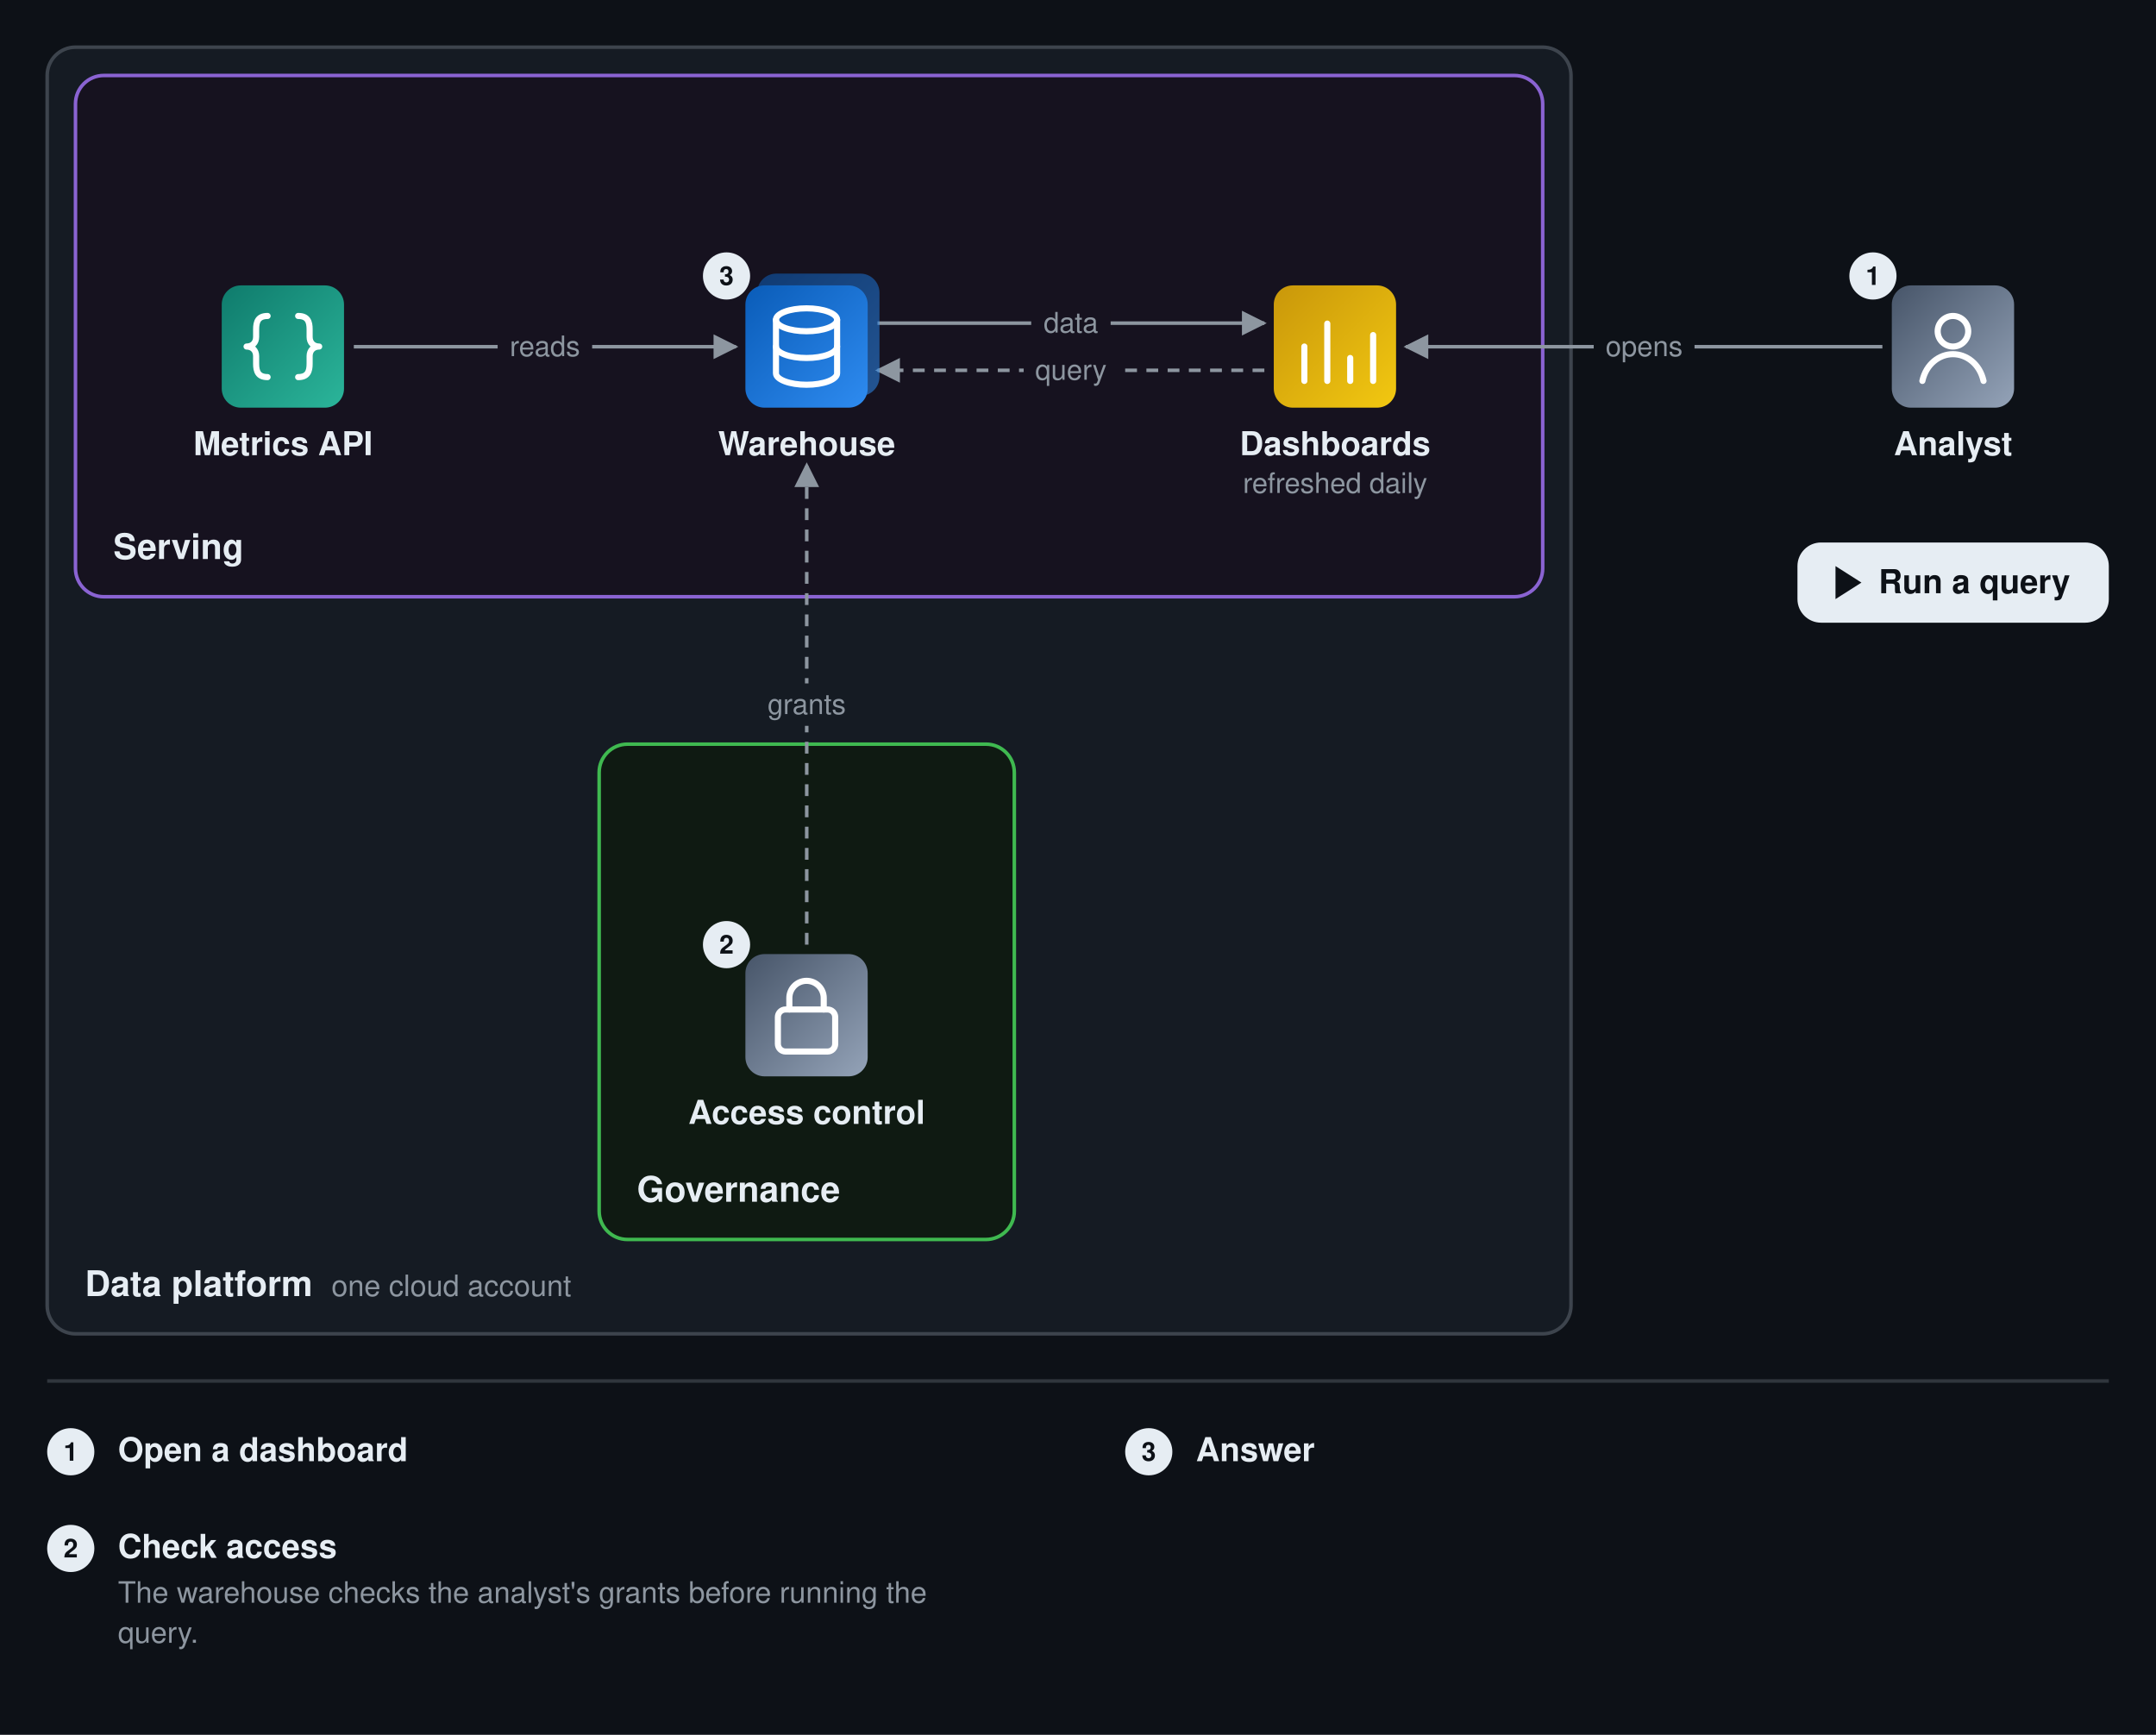
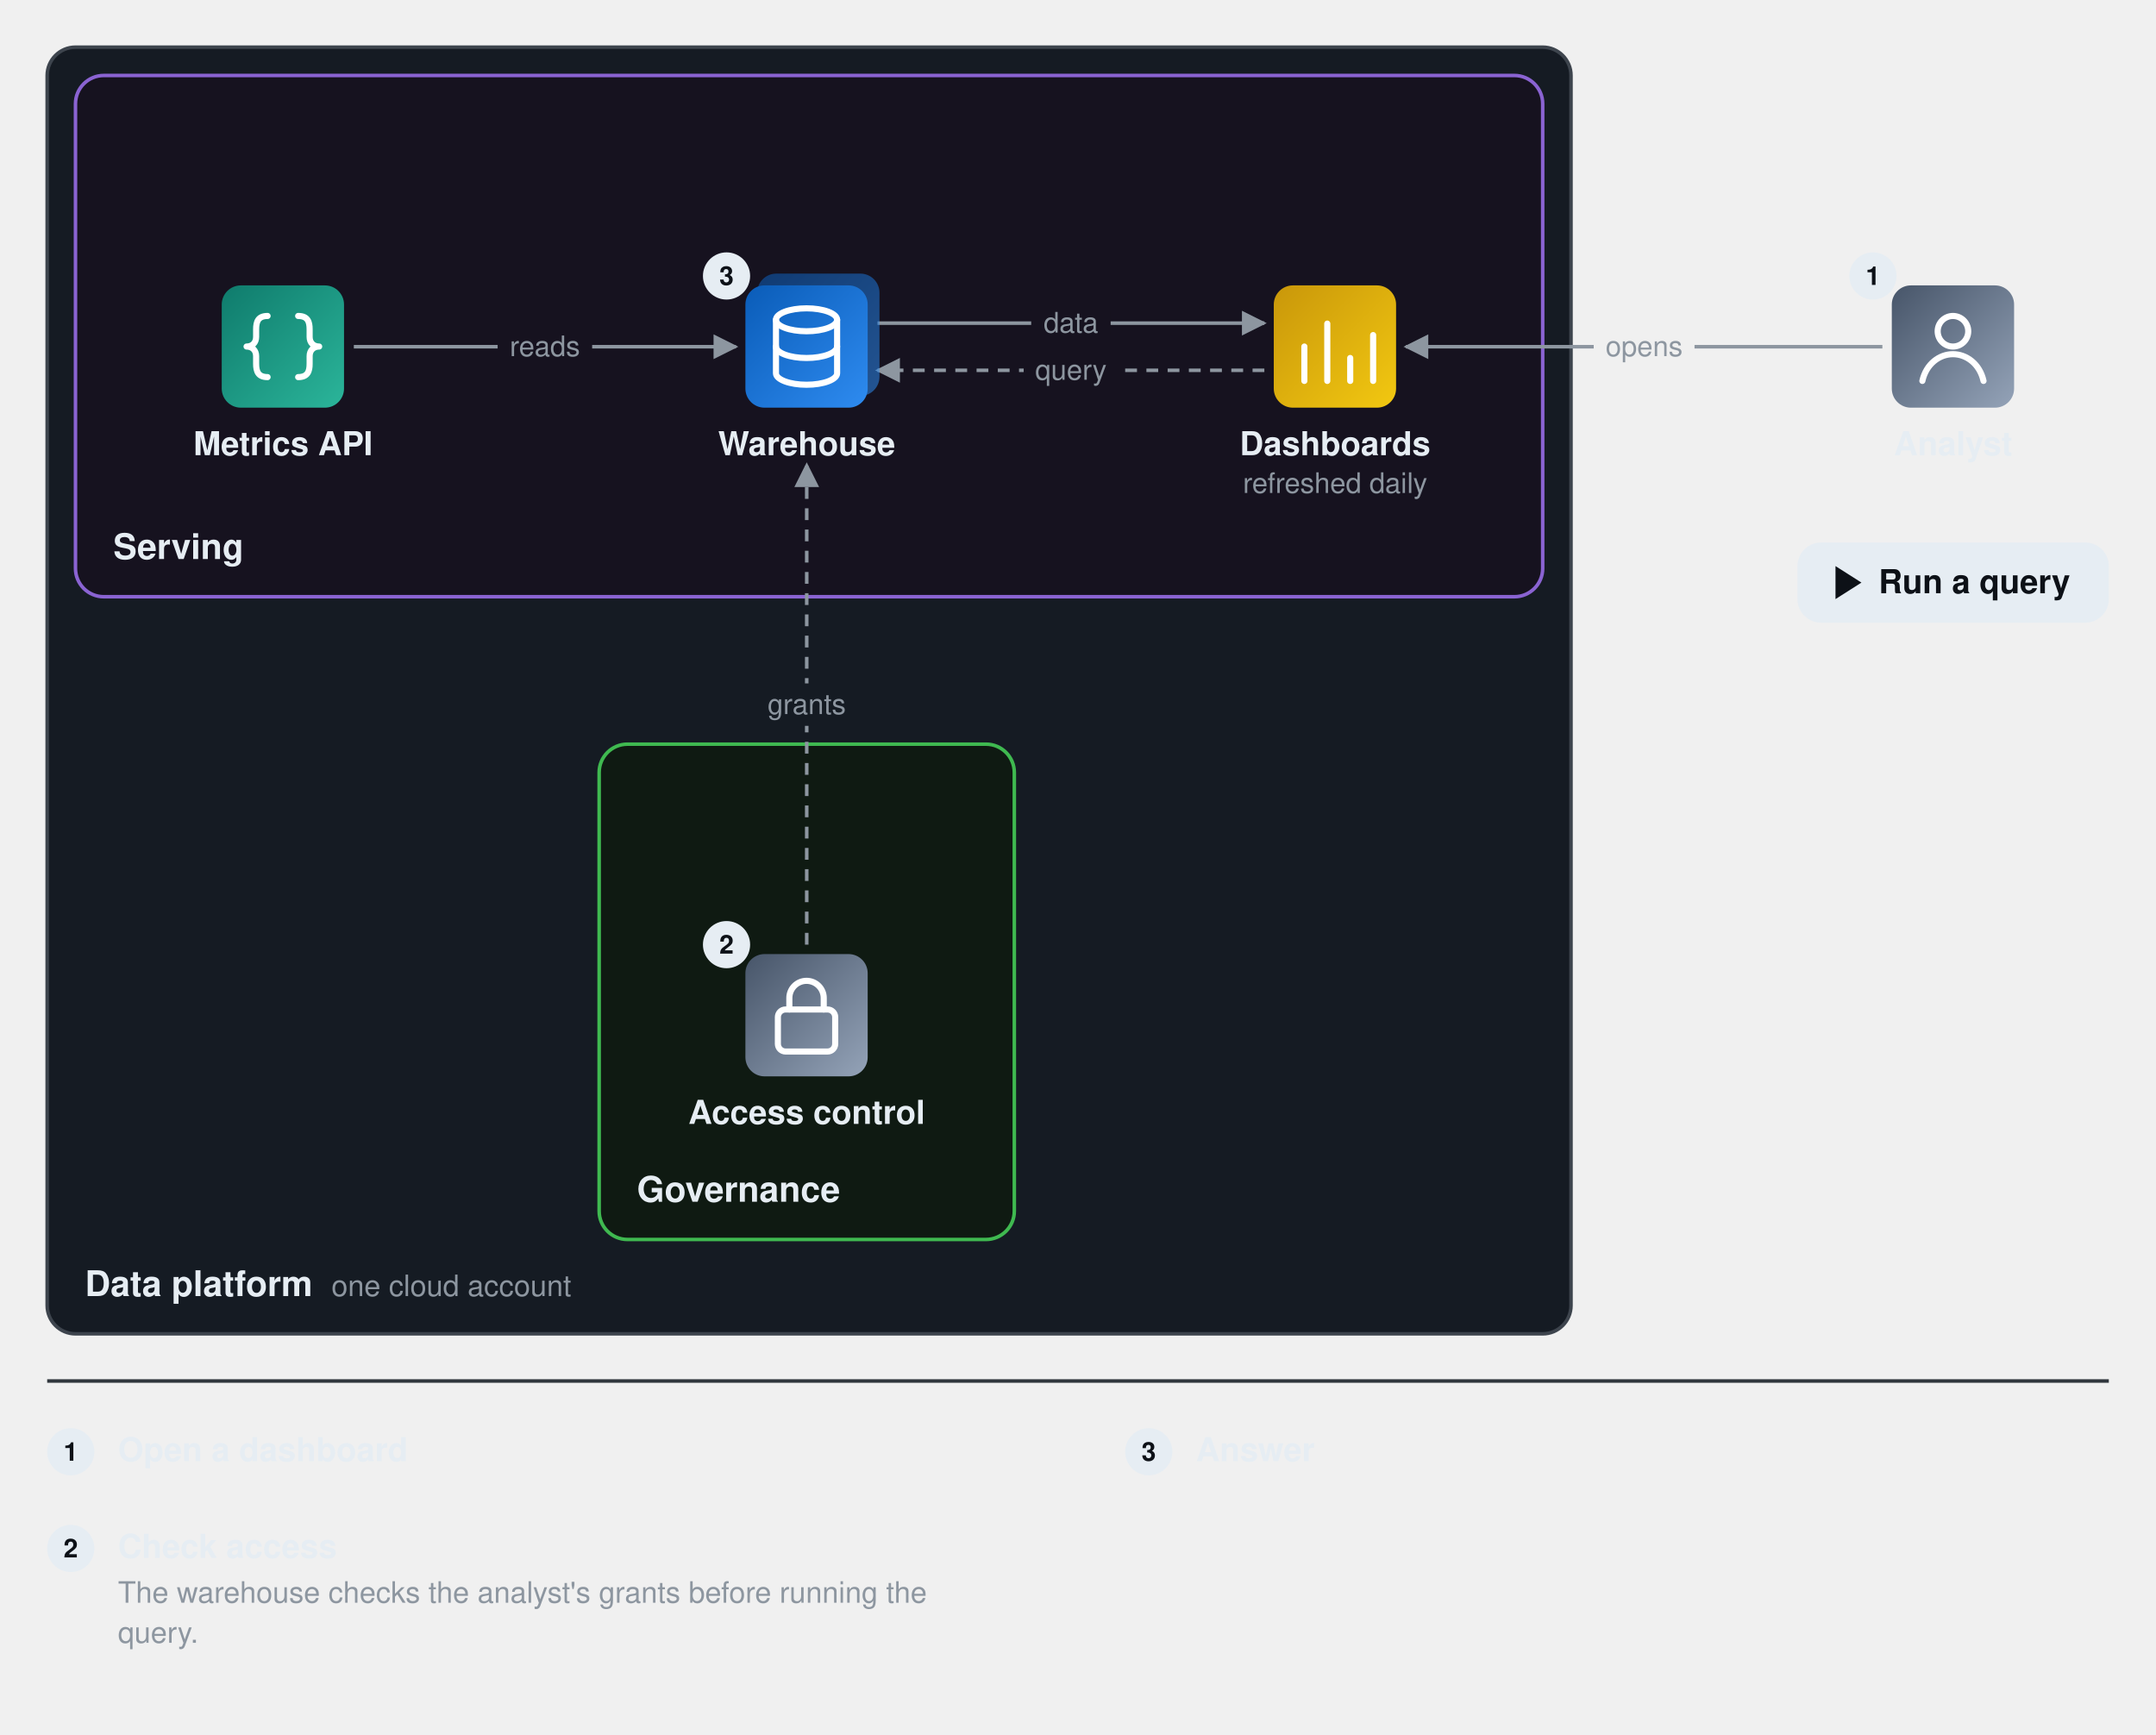
<svg xmlns="http://www.w3.org/2000/svg" viewBox="-120 -147 914 735.5" width="914" height="735.5" font-family="-apple-system, BlinkMacSystemFont, 'Segoe UI', Helvetica, Arial, sans-serif" role="img" aria-labelledby="data-platform-serving-dark-title" aria-describedby="data-platform-serving-dark-desc">
  <defs>
    <linearGradient id="tile-amber" x1="0" y1="0" x2="1" y2="1">
      <stop offset="0" stop-color="#c9970a" />
      <stop offset="1" stop-color="#f2c811" />
    </linearGradient>
    <linearGradient id="tile-blue" x1="0" y1="0" x2="1" y2="1">
      <stop offset="0" stop-color="#0a5cb8" />
      <stop offset="1" stop-color="#2e8bf0" />
    </linearGradient>
    <linearGradient id="tile-slate" x1="0" y1="0" x2="1" y2="1">
      <stop offset="0" stop-color="#475569" />
      <stop offset="1" stop-color="#94a3b8" />
    </linearGradient>
    <linearGradient id="tile-teal" x1="0" y1="0" x2="1" y2="1">
      <stop offset="0" stop-color="#0f7b6c" />
      <stop offset="1" stop-color="#2bb59a" />
    </linearGradient>
  </defs>
-   <rect x="-120" y="-147" width="914" height="735.5" fill="#0d1117" />
+   <defs>
+     <mask id="data-platform-serving-labels" maskUnits="userSpaceOnUse" x="-120" y="-147" width="914" height="735.5">
+       <rect x="-120" y="-147" width="914" height="735.5" fill="white" />
+       <rect x="555.63" y="-9" width="42.74" height="18" rx="4" fill="black" />
+     </mask>
+   </defs>
  <g class="dg-body">
    <g class="grp" data-id="account" id="g-account">
      <rect x="-100" y="-127" width="646" height="545.5" rx="12" stroke-width="1.5" fill="#151b23" stroke="#3d444d" />
      <text class="gtitle" x="-84" y="402.5" font-size="15" font-weight="600" fill="#e6edf3">Data platform<tspan class="gsub" dx="8" font-size="12.5" font-weight="400" fill="#8d96a0">one cloud account</tspan>
      </text>
    </g>
    <g class="grp" data-id="serving" id="g-serving">
      <rect x="-88" y="-115" width="622" height="221" rx="12" stroke-width="1.5" fill="#16121f" stroke="#8a63d2" />
      <text class="gtitle" x="-72" y="90" font-size="15" font-weight="600" fill="#e6edf3">Serving</text>
    </g>
    <g class="grp" data-id="governance" id="g-governance">
      <rect x="134" y="168.5" width="176" height="210" rx="12" stroke-width="1.5" fill="#0f1a12" stroke="#3fb950" />
      <text class="gtitle" x="150" y="362.5" font-size="15" font-weight="600" fill="#e6edf3">Governance</text>
    </g>
-     <g class="edge" id="e-api-_warehouse" data-id="api-&gt;warehouse" data-from="api" data-to="warehouse">
+     <g class="edge" id="e-api-_warehouse" data-id="api-&gt;warehouse" data-from="api" data-to="warehouse" mask="url(#data-platform-serving-labels)">
      <path class="base" d="M30 0 L192 0" fill="none" stroke-width="1.5" stroke="#8d96a0" />
      <path class="head" d="M193 0L182.5 5.25L182.5 -5.25z" fill="#8d96a0" />
    </g>
-     <g class="edge" id="e-warehouse-_dashboards" data-id="warehouse-&gt;dashboards" data-from="warehouse" data-to="dashboards">
+     <g class="edge" id="e-warehouse-_dashboards" data-id="warehouse-&gt;dashboards" data-from="warehouse" data-to="dashboards" mask="url(#data-platform-serving-labels)">
      <path class="base" d="M252 -10 L416 -10" fill="none" stroke-width="1.5" stroke="#8d96a0" />
      <path class="head" d="M417 -10L406.5 -4.75L406.5 -15.25z" fill="#8d96a0" />
    </g>
-     <g class="edge" id="e-dashboards-_warehouse" data-id="dashboards-&gt;warehouse" data-from="dashboards" data-to="warehouse">
+     <g class="edge" id="e-dashboards-_warehouse" data-id="dashboards-&gt;warehouse" data-from="dashboards" data-to="warehouse" mask="url(#data-platform-serving-labels)">
      <path class="base" d="M416 10 L252 10" fill="none" stroke-width="1.5" stroke-dasharray="5 4" stroke="#8d96a0" />
      <path class="head" d="M251 10L261.5 4.75L261.5 15.25z" fill="#8d96a0" />
    </g>
-     <g class="edge" id="e-analyst-_dashboards" data-id="analyst-&gt;dashboards" data-from="analyst" data-to="dashboards">
+     <g class="edge" id="e-analyst-_dashboards" data-id="analyst-&gt;dashboards" data-from="analyst" data-to="dashboards" mask="url(#data-platform-serving-labels)">
      <path class="base" d="M678 0 L476 0" fill="none" stroke-width="1.5" stroke="#8d96a0" />
      <path class="head" d="M475 0L485.5 -5.25L485.5 5.25z" fill="#8d96a0" />
    </g>
-     <g class="edge" id="e-access-_warehouse" data-id="access-&gt;warehouse" data-from="access" data-to="warehouse">
+     <g class="edge" id="e-access-_warehouse" data-id="access-&gt;warehouse" data-from="access" data-to="warehouse" mask="url(#data-platform-serving-labels)">
      <path class="base" d="M222 253.5 L222 50" fill="none" stroke-width="1.5" stroke-dasharray="5 4" stroke="#8d96a0" />
      <path class="head" d="M222 49L227.25 59.5L216.75 59.5z" fill="#8d96a0" />
    </g>
    <g class="labels">
      <g class="elab" data-edge="api-&gt;warehouse">
        <rect x="90.97" y="-9" width="40.06" height="18" rx="4" fill="#16121f" />
        <text class="elabel" x="111" y="4" font-size="12" text-anchor="middle" fill="#8d96a0">reads</text>
      </g>
      <g class="elab" data-edge="warehouse-&gt;dashboards">
        <rect x="317.16" y="-19" width="33.68" height="18" rx="4" fill="#16121f" />
        <text class="elabel" x="334" y="-6" font-size="12" text-anchor="middle" fill="#8d96a0">data</text>
      </g>
      <g class="elab" data-edge="dashboards-&gt;warehouse">
        <rect x="313.97" y="1" width="40.06" height="18" rx="4" fill="#16121f" />
        <text class="elabel" x="334" y="14" font-size="12" text-anchor="middle" fill="#8d96a0">query</text>
      </g>
      <g class="elab" data-edge="analyst-&gt;dashboards">
-         <rect x="555.63" y="-9" width="42.74" height="18" rx="4" fill="#0d1117" />
        <text class="elabel" x="577" y="4" font-size="12" text-anchor="middle" fill="#8d96a0">opens</text>
      </g>
      <g class="elab" data-edge="access-&gt;warehouse">
        <rect x="200.16" y="142.75" width="43.68" height="18" rx="4" fill="#151b23" />
        <text class="elabel" x="222" y="155.75" font-size="12" text-anchor="middle" fill="#8d96a0">grants</text>
      </g>
    </g>
    <g class="node" id="n-analyst" data-id="analyst">
      <g class="tile" transform="translate(682 -26) scale(0.81)">
        <rect width="64" height="64" rx="10" fill="url(#tile-slate)" />
        <g class="glyph" fill="none" stroke="#fff" stroke-width="3.2" stroke-linecap="round" stroke-linejoin="round">
          <circle cx="32" cy="24" r="8" />
          <path d="M16 50c2-9 9-14 16-14s14 5 16 14" />
        </g>
      </g>
      <text class="ntitle" x="708" y="46" font-size="14" font-weight="600" text-anchor="middle" fill="#e6edf3">Analyst</text>
      <text class="nsub" x="708" y="62" font-size="12" text-anchor="middle" fill="#8d96a0" />
      <g class="trigger" data-node="analyst" role="button" tabindex="0" aria-label="Run a query: play Self-serve query" data-plays="query">
        <rect class="btnbg" x="642" y="83" width="132" height="34" rx="10" fill="#e6edf3" />
        <path class="btnicon" d="M658.13 93l11 7-11 7z" fill="#0d1117" />
        <text class="btntext" x="717" y="104.5" font-size="14" font-weight="600" text-anchor="middle" fill="#0d1117">Run a query</text>
      </g>
      <g data-badges="query">
        <rect class="badge" x="664" y="-40" width="20" height="20" rx="10" fill="#e6edf3" />
        <text class="badget" x="674" y="-26.2" font-size="11" font-weight="600" text-anchor="middle" fill="#0d1117">1</text>
      </g>
    </g>
    <g class="node" id="n-api" data-id="api">
      <g class="tile" transform="translate(-26 -26) scale(0.81)">
        <rect width="64" height="64" rx="10" fill="url(#tile-teal)" />
        <g class="glyph" fill="none" stroke="#fff" stroke-width="3.2" stroke-linecap="round" stroke-linejoin="round">
          <path d="M24 16c-5 0-6 3-6 7v4c0 3-2 5-5 5 3 0 5 2 5 5v4c0 4 1 7 6 7" />
          <path d="M40 16c5 0 6 3 6 7v4c0 3 2 5 5 5-3 0-5 2-5 5v4c0 4-1 7-6 7" />
        </g>
      </g>
      <text class="ntitle" x="0" y="46" font-size="14" font-weight="600" text-anchor="middle" fill="#e6edf3">Metrics API</text>
    </g>
    <g class="node" id="n-warehouse" data-id="warehouse">
      <g class="tile" transform="translate(201 -31) scale(0.81)" opacity=".55">
        <rect width="64" height="64" rx="10" fill="url(#tile-blue)" />
        <g class="glyph" fill="none" stroke="#fff" stroke-width="3.2" stroke-linecap="round" stroke-linejoin="round">
          <ellipse cx="32" cy="18" rx="16" ry="6" />
          <path d="M16 18v28c0 3.3 7.2 6 16 6s16-2.7 16-6V18" />
          <path d="M16 32c0 3.3 7.2 6 16 6s16-2.7 16-6" />
        </g>
      </g>
      <g class="tile" transform="translate(196 -26) scale(0.81)">
        <rect width="64" height="64" rx="10" fill="url(#tile-blue)" />
        <g class="glyph" fill="none" stroke="#fff" stroke-width="3.2" stroke-linecap="round" stroke-linejoin="round">
          <ellipse cx="32" cy="18" rx="16" ry="6" />
          <path d="M16 18v28c0 3.3 7.2 6 16 6s16-2.7 16-6V18" />
          <path d="M16 32c0 3.3 7.2 6 16 6s16-2.7 16-6" />
        </g>
      </g>
      <text class="ntitle" x="222" y="46" font-size="14" font-weight="600" text-anchor="middle" fill="#e6edf3">Warehouse</text>
      <g data-badges="query">
        <rect class="badge" x="178" y="-40" width="20" height="20" rx="10" fill="#e6edf3" />
        <text class="badget" x="188" y="-26.2" font-size="11" font-weight="600" text-anchor="middle" fill="#0d1117">3</text>
      </g>
    </g>
    <g class="node" id="n-dashboards" data-id="dashboards">
      <g class="tile" transform="translate(420 -26) scale(0.81)">
        <rect width="64" height="64" rx="10" fill="url(#tile-amber)" />
        <g class="glyph" fill="none" stroke="#fff" stroke-width="3.2" stroke-linecap="round" stroke-linejoin="round">
          <path d="M16 50V32M28 50V20M40 50V38M52 50V26" />
        </g>
      </g>
      <text class="ntitle" x="446" y="46" font-size="14" font-weight="600" text-anchor="middle" fill="#e6edf3">Dashboards</text>
      <text class="nsub" x="446" y="62" font-size="12" text-anchor="middle" fill="#8d96a0">refreshed daily</text>
    </g>
    <g class="node" id="n-access" data-id="access">
      <g class="tile" transform="translate(196 257.5) scale(0.81)">
        <rect width="64" height="64" rx="10" fill="url(#tile-slate)" />
        <g class="glyph" fill="none" stroke="#fff" stroke-width="3.2" stroke-linecap="round" stroke-linejoin="round">
          <rect x="17" y="29" width="30" height="22" rx="4" />
          <path d="M23 29v-6a9 9 0 0 1 18 0v6" />
        </g>
      </g>
      <text class="ntitle" x="222" y="329.5" font-size="14" font-weight="600" text-anchor="middle" fill="#e6edf3">Access control</text>
      <g data-badges="query">
        <rect class="badge" x="178" y="243.5" width="20" height="20" rx="10" fill="#e6edf3" />
        <text class="badget" x="188" y="257.3" font-size="11" font-weight="600" text-anchor="middle" fill="#0d1117">2</text>
      </g>
    </g>
  </g>
  <line x1="-100" y1="438.5" x2="774" y2="438.5" stroke-width="1.5" stroke="#30363d" />
  <circle cx="-90" cy="468.5" r="10" fill="#e6edf3" />
  <text x="-90" y="472.3" font-size="11" font-weight="600" text-anchor="middle" fill="#0d1117">1</text>
  <text x="-70" y="472.5" font-size="14" font-weight="600" fill="#e6edf3">Open a dashboard</text>
  <circle cx="-90" cy="509.5" r="10" fill="#e6edf3" />
  <text x="-90" y="513.3" font-size="11" font-weight="600" text-anchor="middle" fill="#0d1117">2</text>
  <text x="-70" y="513.5" font-size="14" font-weight="600" fill="#e6edf3">Check access</text>
  <text x="-70" y="532.5" font-size="12.5" fill="#8d96a0">The warehouse checks the analyst's grants before running the</text>
  <text x="-70" y="549.5" font-size="12.5" fill="#8d96a0">query.</text>
  <circle cx="367" cy="468.5" r="10" fill="#e6edf3" />
  <text x="367" y="472.3" font-size="11" font-weight="600" text-anchor="middle" fill="#0d1117">3</text>
  <text x="387" y="472.5" font-size="14" font-weight="600" fill="#e6edf3">Answer</text>
</svg>
